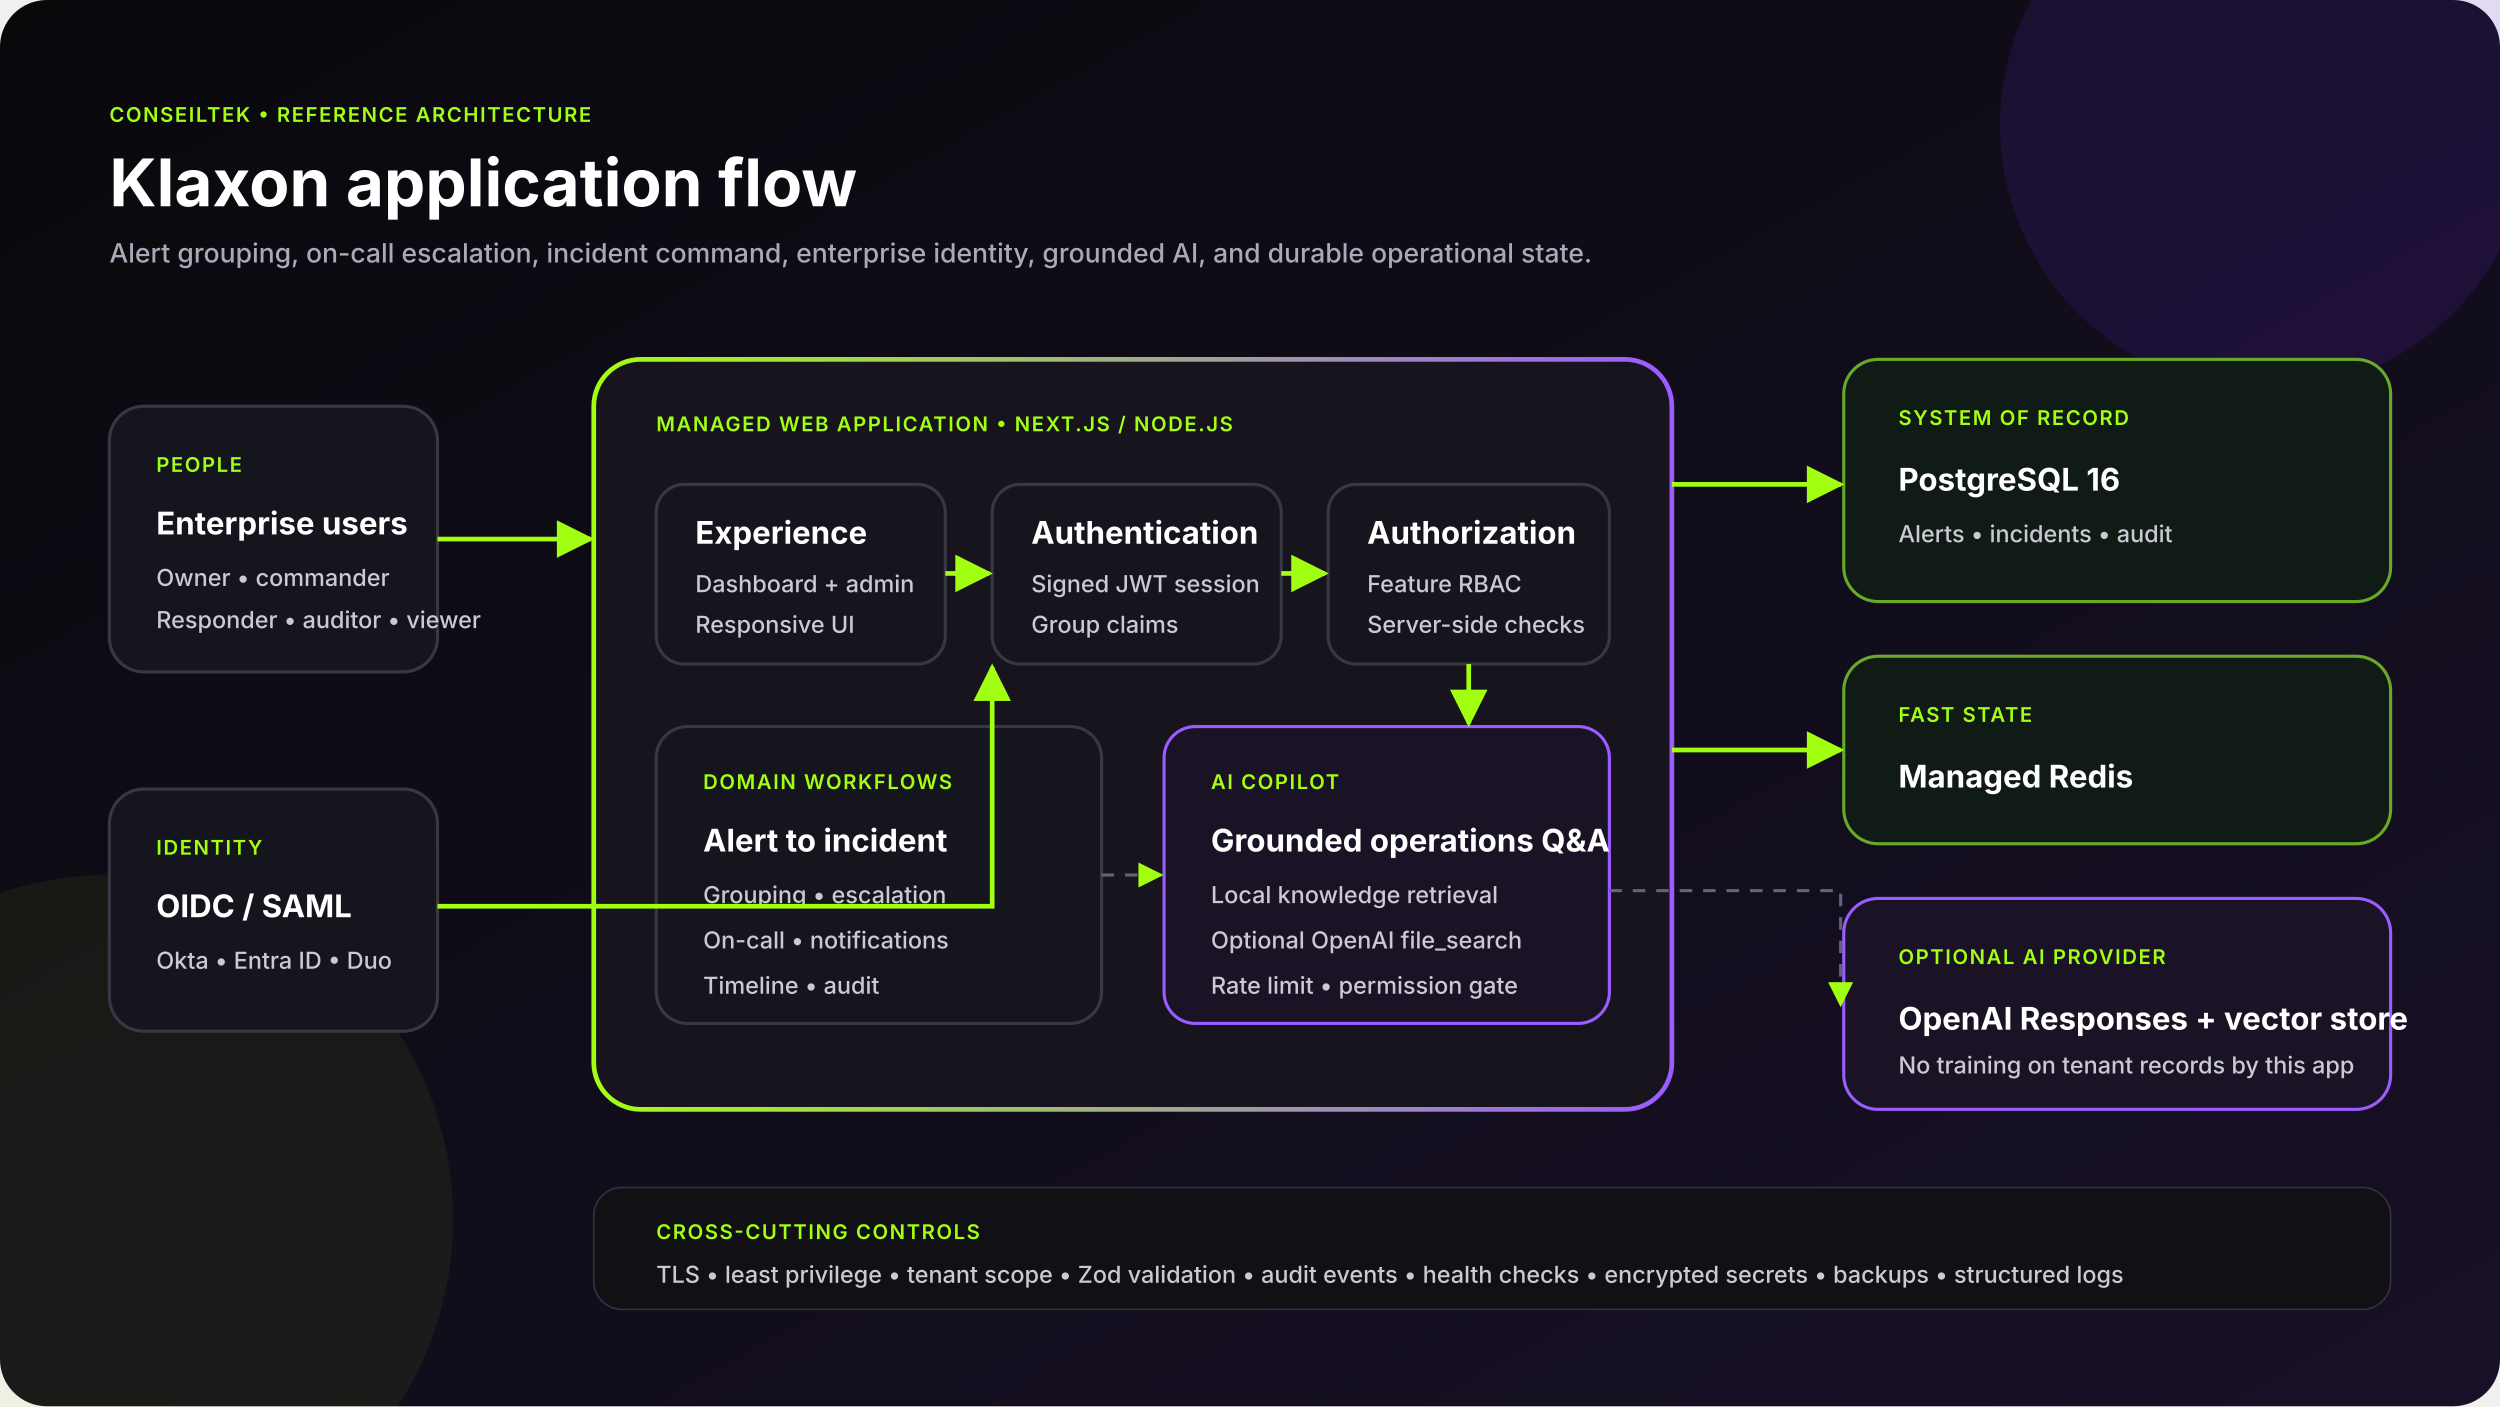
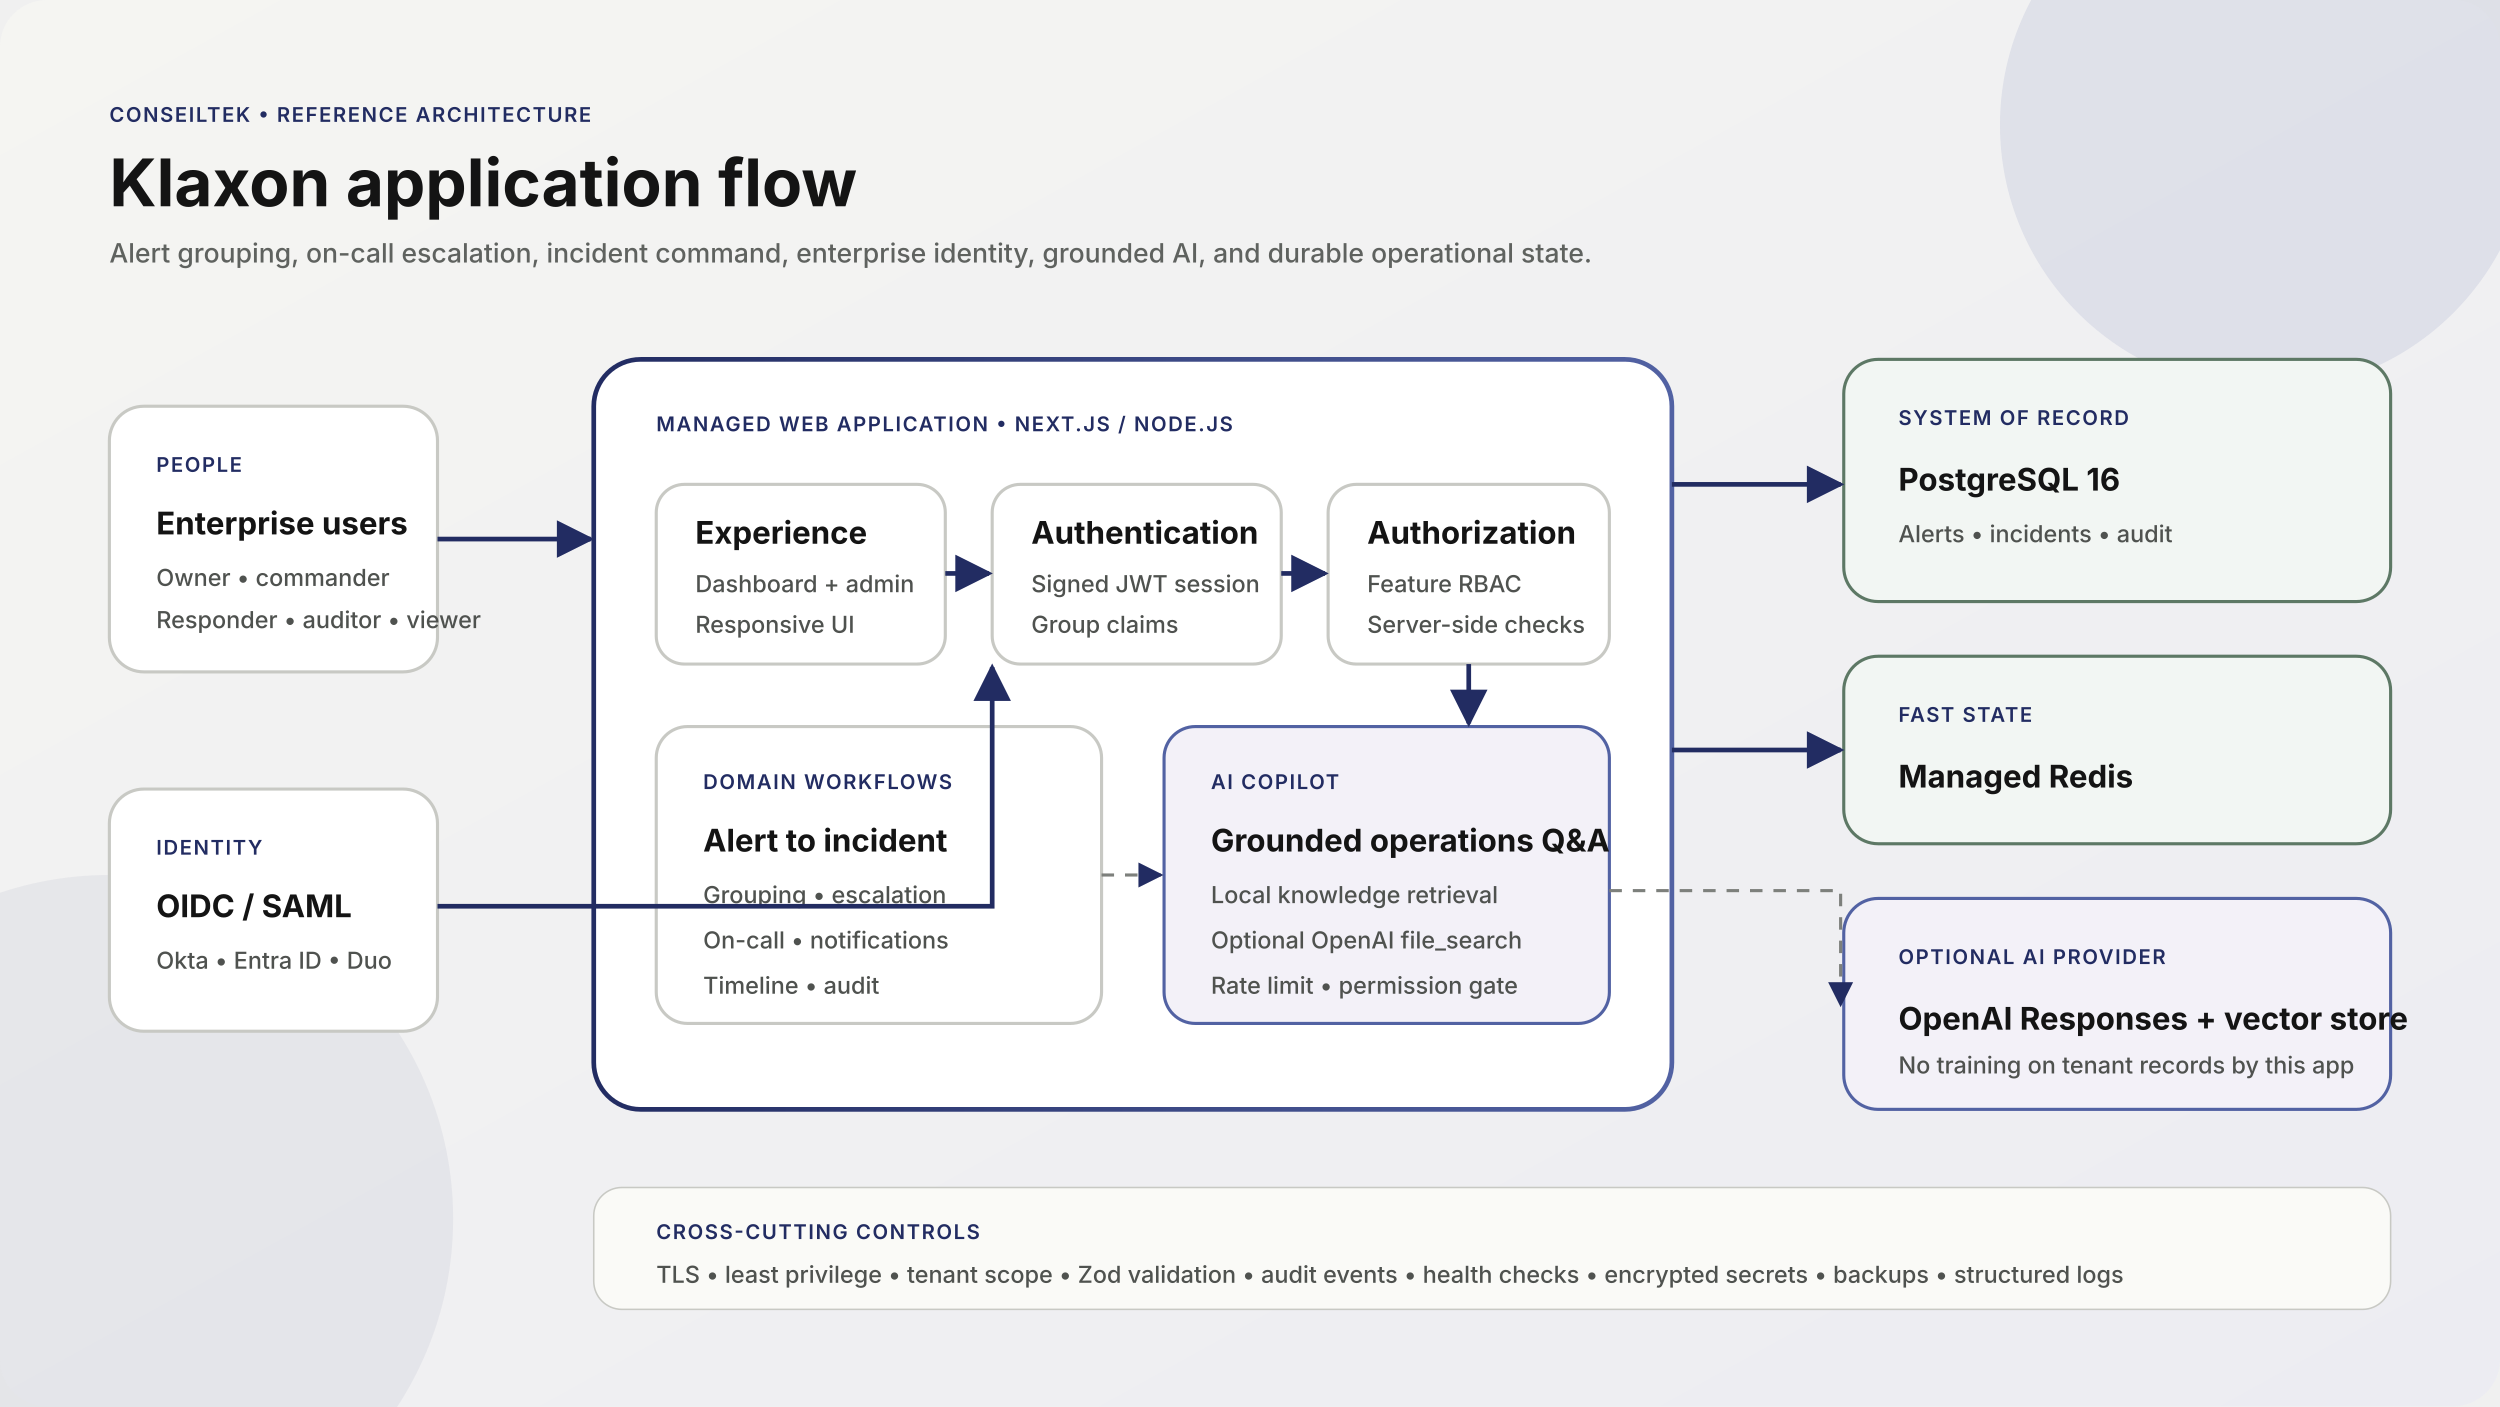
<svg xmlns="http://www.w3.org/2000/svg" width="1600" height="900" viewBox="0 0 1600 900" role="img" aria-labelledby="title desc">
  <defs>
    <linearGradient id="bg" x1="0" y1="0" x2="1" y2="1">
-       <stop stop-color="#09090c" />
-       <stop offset="1" stop-color="#181027" />
+       <stop stop-color="#f5f5f2" />
+       <stop offset="1" stop-color="#ececf2" />
    </linearGradient>
    <linearGradient id="accent" x1="0" y1="0" x2="1" y2="0">
-       <stop stop-color="#a3ff12" />
-       <stop offset="1" stop-color="#9b5cff" />
+       <stop stop-color="#222c62" />
+       <stop offset="1" stop-color="#5262a3" />
    </linearGradient>
    <filter id="glow">
      <feGaussianBlur stdDeviation="6" result="blur" />
      <feMerge>
        <feMergeNode in="blur" />
        <feMergeNode in="SourceGraphic" />
      </feMerge>
    </filter>
    <marker id="arrow" viewBox="0 0 10 10" refX="9" refY="5" markerWidth="8" markerHeight="8" orient="auto-start-reverse">
-       <path d="M0 0l10 5-10 5z" fill="#a3ff12" />
+       <path d="M0 0l10 5-10 5z" fill="#222c62" />
    </marker>
    <style>
-       .title{font:700 42px Inter,Arial,sans-serif;fill:#fff}.sub{font:500 17px Inter,Arial,sans-serif;fill:#a9a9b7}.h{font:700 20px Inter,Arial,sans-serif;fill:#fff}.t{font:500 15px Inter,Arial,sans-serif;fill:#cac9d4}.tiny{font:600 13px Inter,Arial,sans-serif;fill:#a3ff12;letter-spacing:1px}.box{fill:#15151d;stroke:#383744;stroke-width:2}.core{fill:#17141e;stroke:url(#accent);stroke-width:3}.data{fill:#101b15;stroke:#68a927;stroke-width:2}.ai{fill:#1a1326;stroke:#9b5cff;stroke-width:2}.line{fill:none;stroke:#a3ff12;stroke-width:3;marker-end:url(#arrow)}.muted{fill:none;stroke:#646276;stroke-width:2;stroke-dasharray:8 7;marker-end:url(#arrow)}
+       .title{font:700 42px Inter,Arial,sans-serif;fill:#141414}.sub{font:500 17px Inter,Arial,sans-serif;fill:#5f625f}.h{font:700 20px Inter,Arial,sans-serif;fill:#141414}.t{font:500 15px Inter,Arial,sans-serif;fill:#4f524f}.tiny{font:600 13px Inter,Arial,sans-serif;fill:#222c62;letter-spacing:1px}.box{fill:#ffffff;stroke:#c8c9c4;stroke-width:2}.core{fill:#ffffff;stroke:url(#accent);stroke-width:3}.data{fill:#f2f6f3;stroke:#5d7865;stroke-width:2}.ai{fill:#f3f1f8;stroke:#5262a3;stroke-width:2}.line{fill:none;stroke:#222c62;stroke-width:3;marker-end:url(#arrow)}.muted{fill:none;stroke:#7d807c;stroke-width:2;stroke-dasharray:8 7;marker-end:url(#arrow)}
    </style>
  </defs>
  <rect width="1600" height="900" rx="30" fill="url(#bg)" />
-   <circle cx="1450" cy="80" r="170" fill="#7b2cff" opacity=".12" />
-   <circle cx="70" cy="780" r="220" fill="#a3ff12" opacity=".06" />
+   <circle cx="1450" cy="80" r="170" fill="#5262a3" opacity=".12" />
+   <circle cx="70" cy="780" r="220" fill="#222c62" opacity=".06" />
  <text x="70" y="78" class="tiny">CONSEILTEK • REFERENCE ARCHITECTURE</text>
  <text x="70" y="132" class="title">Klaxon application flow</text>
  <text x="70" y="168" class="sub">Alert grouping, on-call escalation, incident command, enterprise identity, grounded AI, and durable operational state.</text>
  <rect x="70" y="260" width="210" height="170" rx="22" class="box" />
  <text x="100" y="302" class="tiny">PEOPLE</text>
  <text x="100" y="342" class="h">Enterprise users</text>
  <text x="100" y="375" class="t">Owner • commander</text>
  <text x="100" y="402" class="t">Responder • auditor • viewer</text>
  <rect x="70" y="505" width="210" height="155" rx="22" class="box" />
  <text x="100" y="547" class="tiny">IDENTITY</text>
  <text x="100" y="587" class="h">OIDC / SAML</text>
  <text x="100" y="620" class="t">Okta • Entra ID • Duo</text>
  <rect x="380" y="230" width="690" height="480" rx="30" class="core" />
  <text x="420" y="276" class="tiny">MANAGED WEB APPLICATION • NEXT.JS / NODE.JS</text>
  <rect x="420" y="310" width="185" height="115" rx="18" class="box" />
  <text x="445" y="348" class="h">Experience</text>
  <text x="445" y="379" class="t">Dashboard + admin</text>
  <text x="445" y="405" class="t">Responsive UI</text>
  <rect x="635" y="310" width="185" height="115" rx="18" class="box" />
  <text x="660" y="348" class="h">Authentication</text>
  <text x="660" y="379" class="t">Signed JWT session</text>
  <text x="660" y="405" class="t">Group claims</text>
  <rect x="850" y="310" width="180" height="115" rx="18" class="box" />
  <text x="875" y="348" class="h">Authorization</text>
  <text x="875" y="379" class="t">Feature RBAC</text>
  <text x="875" y="405" class="t">Server-side checks</text>
  <rect x="420" y="465" width="285" height="190" rx="20" class="box" />
  <text x="450" y="505" class="tiny">DOMAIN WORKFLOWS</text>
  <text x="450" y="545" class="h">Alert to incident</text>
  <text x="450" y="578" class="t">Grouping • escalation</text>
  <text x="450" y="607" class="t">On-call • notifications</text>
  <text x="450" y="636" class="t">Timeline • audit</text>
  <rect x="745" y="465" width="285" height="190" rx="20" class="ai" />
  <text x="775" y="505" class="tiny">AI COPILOT</text>
  <text x="775" y="545" class="h">Grounded operations Q&amp;A</text>
  <text x="775" y="578" class="t">Local knowledge retrieval</text>
  <text x="775" y="607" class="t">Optional OpenAI file_search</text>
  <text x="775" y="636" class="t">Rate limit • permission gate</text>
  <rect x="1180" y="230" width="350" height="155" rx="22" class="data" />
  <text x="1215" y="272" class="tiny">SYSTEM OF RECORD</text>
  <text x="1215" y="314" class="h">PostgreSQL 16</text>
  <text x="1215" y="347" class="t">Alerts • incidents • audit</text>
  <rect x="1180" y="420" width="350" height="120" rx="22" class="data" />
  <text x="1215" y="462" class="tiny">FAST STATE</text>
  <text x="1215" y="504" class="h">Managed Redis</text>
  <rect x="1180" y="575" width="350" height="135" rx="22" class="ai" />
  <text x="1215" y="617" class="tiny">OPTIONAL AI PROVIDER</text>
  <text x="1215" y="659" class="h">OpenAI Responses + vector store</text>
  <text x="1215" y="687" class="t">No training on tenant records by this app</text>
  <path d="M280 345H378" class="line" />
  <path d="M280 580H635V427" class="line" />
  <path d="M1070 310H1178" class="line" />
  <path d="M1070 480H1178" class="line" />
  <path d="M1030 570H1178V643" class="muted" />
  <path d="M605 367H633" class="line" />
  <path d="M820 367H848" class="line" />
  <path d="M940 425V463" class="line" />
  <path d="M705 560H743" class="muted" />
-   <rect x="380" y="760" width="1150" height="78" rx="18" fill="#101015" stroke="#34333e" />
+   <rect x="380" y="760" width="1150" height="78" rx="18" fill="#fafaf7" stroke="#c8c9c4" />
  <text x="420" y="793" class="tiny">CROSS-CUTTING CONTROLS</text>
  <text x="420" y="821" class="t">TLS • least privilege • tenant scope • Zod validation • audit events • health checks • encrypted secrets • backups • structured logs</text>
</svg>
